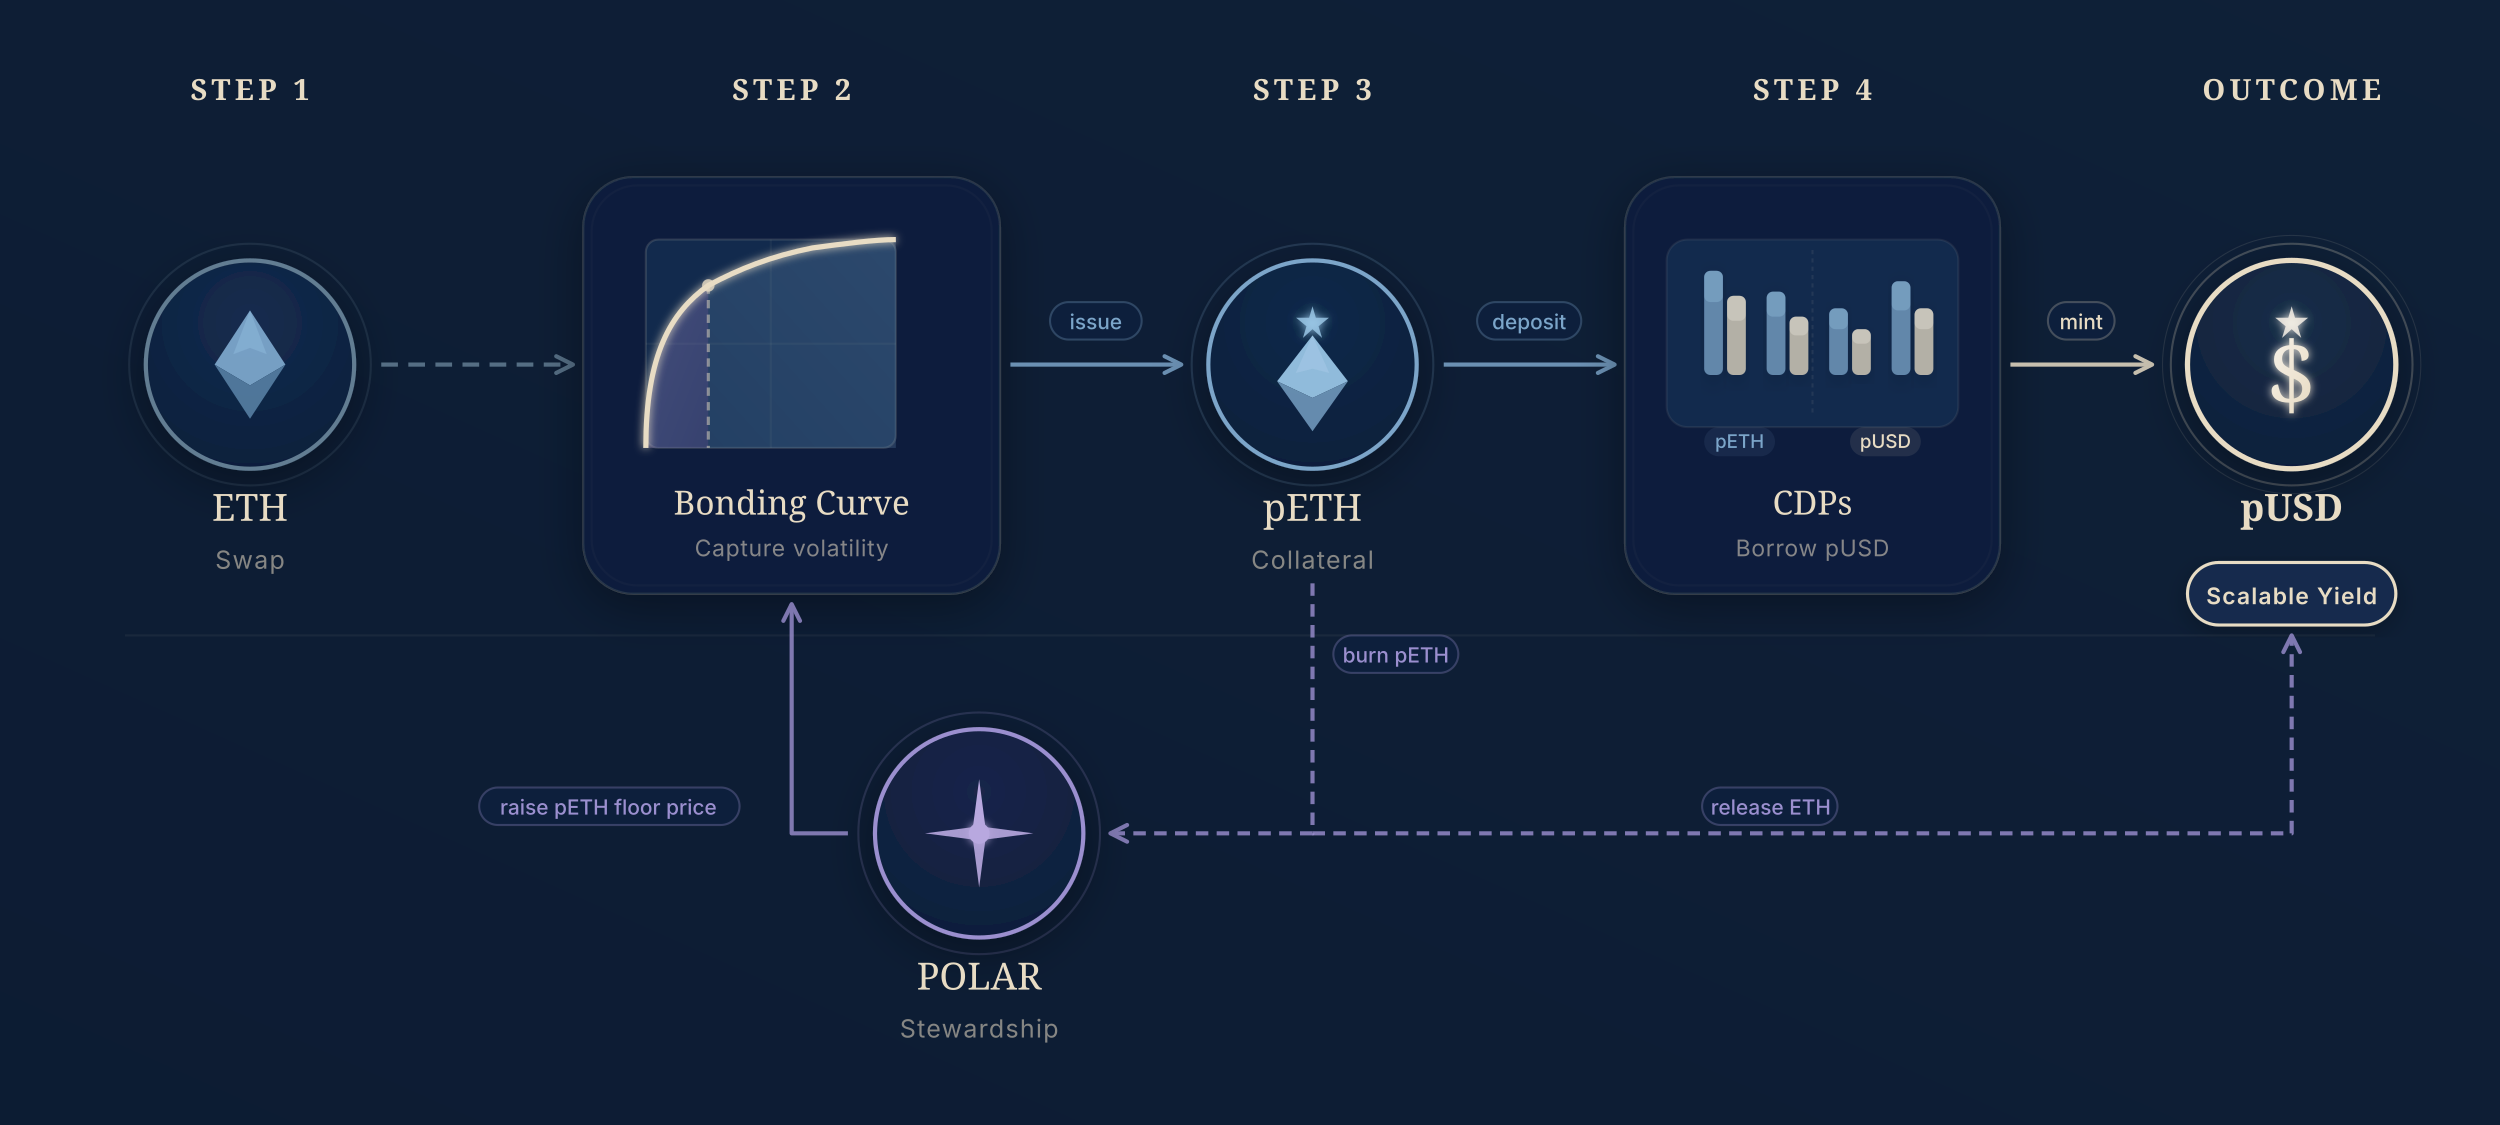
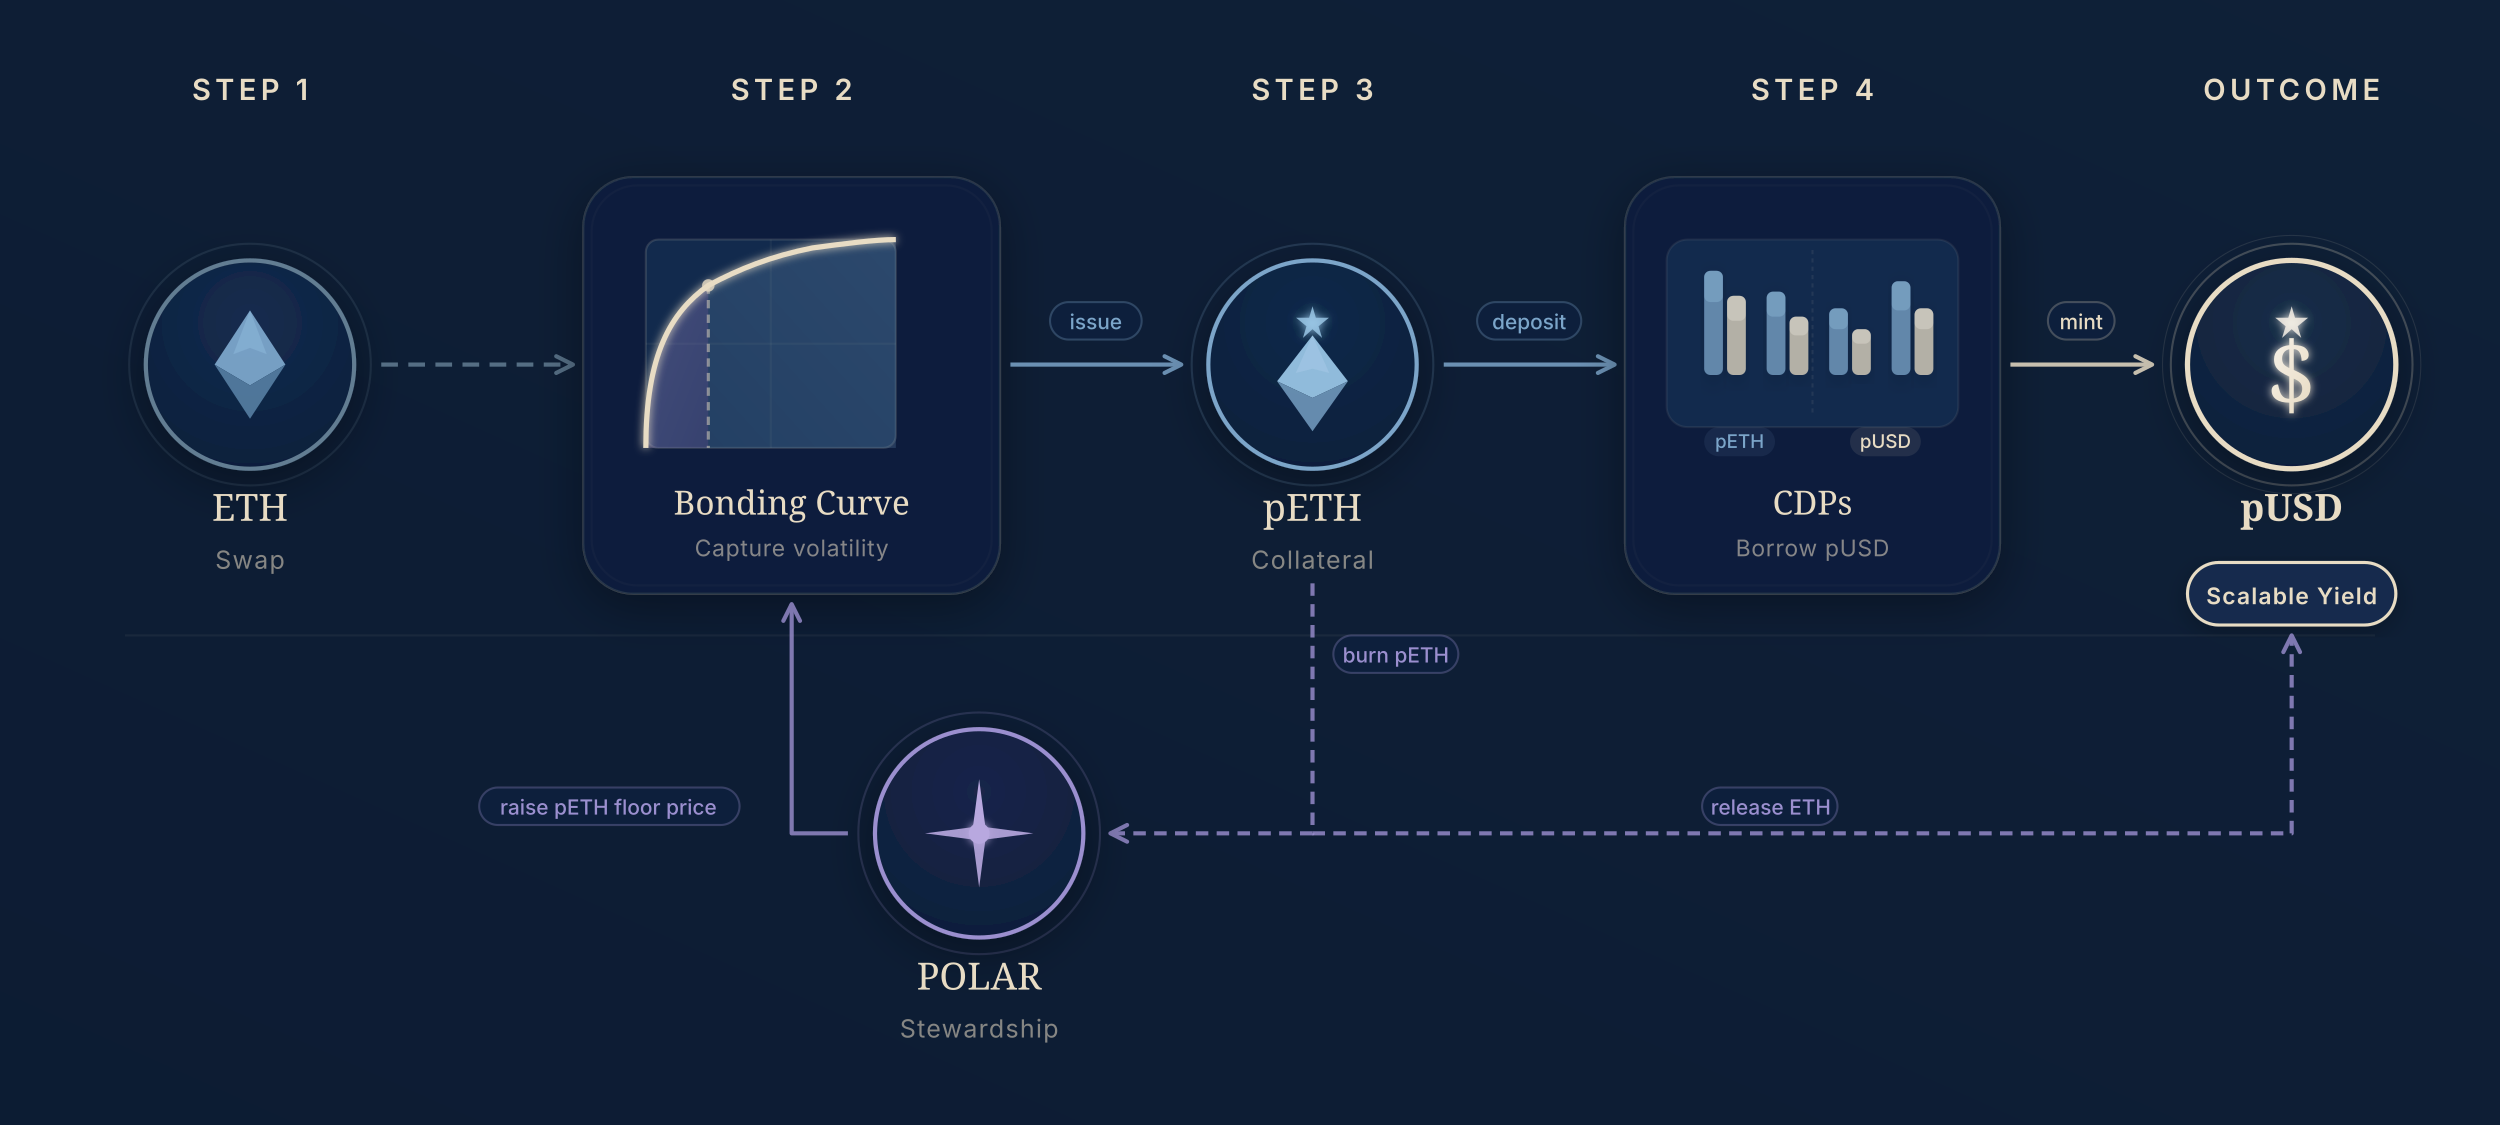
<svg xmlns="http://www.w3.org/2000/svg" viewBox="0 0 1200 540" fill="none">
  <defs>
    <linearGradient id="ethGradient" x1="0%" y1="0%" x2="100%" y2="100%">
      <stop offset="0%" style="stop-color:#7BA5C9" />
      <stop offset="100%" style="stop-color:#5A84A8" />
    </linearGradient>
    <linearGradient id="pethGradient" x1="0%" y1="0%" x2="100%" y2="100%">
      <stop offset="0%" style="stop-color:#9ECBEB" />
      <stop offset="100%" style="stop-color:#7BA5C9" />
    </linearGradient>
    <linearGradient id="pusdGradient" x1="0%" y1="0%" x2="100%" y2="100%">
      <stop offset="0%" style="stop-color:#F5F0E6" />
      <stop offset="100%" style="stop-color:#E8DCC4" />
    </linearGradient>
    <linearGradient id="polarGradient" x1="0%" y1="0%" x2="100%" y2="100%">
      <stop offset="0%" style="stop-color:#B8A8DF" />
      <stop offset="100%" style="stop-color:#9B8FCF" />
    </linearGradient>
    <linearGradient id="curveGradient" x1="0%" y1="100%" x2="100%" y2="0%">
      <stop offset="0%" style="stop-color:#122a4d" />
      <stop offset="100%" style="stop-color:#1a3a5c" />
    </linearGradient>
    <radialGradient id="ethCircleBg" cx="50%" cy="30%" r="70%">
      <stop offset="0%" style="stop-color:#142d4f" />
      <stop offset="100%" style="stop-color:#0d1f3c" />
    </radialGradient>
    <radialGradient id="pethCircleBg" cx="50%" cy="30%" r="70%">
      <stop offset="0%" style="stop-color:#0f2a4a" />
      <stop offset="100%" style="stop-color:#0d1f3c" />
    </radialGradient>
    <radialGradient id="pusdCircleBg" cx="50%" cy="30%" r="70%">
      <stop offset="0%" style="stop-color:#1a2f48" />
      <stop offset="100%" style="stop-color:#0d1f3c" />
    </radialGradient>
    <radialGradient id="polarCircleBg" cx="50%" cy="30%" r="70%">
      <stop offset="0%" style="stop-color:#1a254a" />
      <stop offset="100%" style="stop-color:#0d1f3c" />
    </radialGradient>
    <linearGradient id="arrowGradient1" x1="0%" y1="0%" x2="100%" y2="0%">
      <stop offset="0%" style="stop-color:#627D92" />
      <stop offset="100%" style="stop-color:#7BA5C9" />
    </linearGradient>
    <linearGradient id="arrowGradient2" x1="0%" y1="0%" x2="100%" y2="0%">
      <stop offset="0%" style="stop-color:#7BA5C9" />
      <stop offset="100%" style="stop-color:#9ECBEB" />
    </linearGradient>
    <linearGradient id="arrowGradient3" x1="0%" y1="0%" x2="100%" y2="0%">
      <stop offset="0%" style="stop-color:#7BA5C9" />
      <stop offset="100%" style="stop-color:#E8DCC4" />
    </linearGradient>
    <linearGradient id="arrowGradient4" x1="0%" y1="0%" x2="100%" y2="0%">
      <stop offset="0%" style="stop-color:#E8DCC4" />
      <stop offset="100%" style="stop-color:#F5F0E6" />
    </linearGradient>
    <linearGradient id="burnedAreaGradient" x1="0%" y1="0%" x2="100%" y2="100%">
      <stop offset="0%" style="stop-color:#9B8FCF" />
      <stop offset="100%" style="stop-color:#7B6FAF" />
    </linearGradient>
    <linearGradient id="availableAreaGradient" x1="0%" y1="100%" x2="100%" y2="0%">
      <stop offset="0%" style="stop-color:#5A84A8" />
      <stop offset="100%" style="stop-color:#7BA5C9" />
    </linearGradient>
    <filter id="shadow" x="-30%" y="-30%" width="160%" height="160%">
      <feDropShadow dx="0" dy="6" stdDeviation="12" flood-color="#000000" flood-opacity="0.35" />
    </filter>
    <filter id="shadowSmall" x="-20%" y="-20%" width="140%" height="140%">
      <feDropShadow dx="0" dy="3" stdDeviation="6" flood-color="#000000" flood-opacity="0.25" />
    </filter>
    <filter id="glow" x="-50%" y="-50%" width="200%" height="200%">
      <feGaussianBlur stdDeviation="4" result="coloredBlur" />
      <feMerge>
        <feMergeNode in="coloredBlur" />
        <feMergeNode in="SourceGraphic" />
      </feMerge>
    </filter>
    <filter id="softGlow" x="-50%" y="-50%" width="200%" height="200%">
      <feGaussianBlur stdDeviation="2" result="coloredBlur" />
      <feMerge>
        <feMergeNode in="coloredBlur" />
        <feMergeNode in="SourceGraphic" />
      </feMerge>
    </filter>
    <filter id="innerShadow" x="-20%" y="-20%" width="140%" height="140%">
      <feOffset dx="0" dy="2" />
      <feGaussianBlur stdDeviation="3" result="offset-blur" />
      <feComposite operator="out" in="SourceGraphic" in2="offset-blur" result="inverse" />
      <feFlood flood-color="#000" flood-opacity="0.15" result="color" />
      <feComposite operator="in" in="color" in2="inverse" result="shadow" />
      <feComposite operator="over" in="shadow" in2="SourceGraphic" />
    </filter>
    <filter id="tokenGlow" x="-60%" y="-60%" width="220%" height="220%">
      <feGaussianBlur stdDeviation="8" result="blur" />
      <feMerge>
        <feMergeNode in="blur" />
        <feMergeNode in="SourceGraphic" />
      </feMerge>
    </filter>
    <marker id="arrowCream" markerWidth="12" markerHeight="12" refX="10" refY="6" orient="auto" markerUnits="userSpaceOnUse">
      <path d="M2,2 L10,6 L2,10" fill="none" stroke="#E8DCC4" stroke-width="2" stroke-linecap="round" stroke-linejoin="round" />
    </marker>
    <marker id="arrowBlue" markerWidth="12" markerHeight="12" refX="10" refY="6" orient="auto" markerUnits="userSpaceOnUse">
      <path d="M2,2 L10,6 L2,10" fill="none" stroke="#7BA5C9" stroke-width="2" stroke-linecap="round" stroke-linejoin="round" />
    </marker>
    <marker id="arrowSlate" markerWidth="12" markerHeight="12" refX="10" refY="6" orient="auto" markerUnits="userSpaceOnUse">
      <path d="M2,2 L10,6 L2,10" fill="none" stroke="#627D92" stroke-width="2" stroke-linecap="round" stroke-linejoin="round" />
    </marker>
    <marker id="arrowPurple" markerWidth="12" markerHeight="12" refX="10" refY="6" orient="auto" markerUnits="userSpaceOnUse">
      <path d="M2,2 L10,6 L2,10" fill="none" stroke="#9B8FCF" stroke-width="2" stroke-linecap="round" stroke-linejoin="round" />
    </marker>
  </defs>
  <rect width="1200" height="540" fill="#0a1628" />
  <rect width="1200" height="540" fill="url(#curveGradient)" opacity="0.3" />
  <line x1="60" y1="305" x2="1140" y2="305" stroke="rgba(232,220,196,0.06)" stroke-width="1" />
-   <g font-family="'Cormorant Garamond', Georgia, serif" font-size="14" font-weight="600" fill="#E8DCC4" letter-spacing="0.15em">
+   <g font-family="Inter, system-ui, sans-serif" font-size="14" font-weight="600" fill="#E8DCC4" letter-spacing="0.15em">
    <text x="120" y="48" text-anchor="middle">STEP 1</text>
    <text x="380" y="48" text-anchor="middle">STEP 2</text>
    <text x="630" y="48" text-anchor="middle">STEP 3</text>
    <text x="870" y="48" text-anchor="middle">STEP 4</text>
    <text x="1100" y="48" text-anchor="middle">OUTCOME</text>
  </g>
  <g transform="translate(70, 125)">
    <circle cx="50" cy="50" r="58" fill="none" stroke="#627D92" stroke-width="1" opacity="0.2" />
    <circle cx="50" cy="50" r="50" fill="url(#ethCircleBg)" stroke="#627D92" stroke-width="2" filter="url(#shadow)" />
    <g transform="translate(50, 50)">
      <polygon points="0,-26 17,0 0,10 -17,0" fill="#7BA5C9" opacity="0.95" />
      <polygon points="0,10 17,0 0,26 -17,0" fill="#5A84A8" opacity="0.85" />
      <polygon points="0,-26 8,-5 0,-8 -8,-5" fill="#9ECBEB" opacity="0.3" />
    </g>
    <text x="50" y="125" font-family="'Cormorant Garamond', Georgia, serif" font-size="18" font-weight="500" fill="#E8DCC4" text-anchor="middle">ETH</text>
    <text x="50" y="148" font-family="Inter, system-ui, sans-serif" font-size="12" fill="rgba(232,220,196,0.55)" text-anchor="middle" letter-spacing="0.05em">Swap</text>
  </g>
  <g>
    <line x1="183" y1="175" x2="275" y2="175" stroke="#627D92" stroke-width="2" stroke-dasharray="8,5" marker-end="url(#arrowSlate)" opacity="0.85" />
  </g>
  <g transform="translate(280, 85)">
    <rect x="0" y="0" width="200" height="200" rx="24" fill="#0d1f3c" stroke="rgba(232,220,196,0.12)" stroke-width="1" filter="url(#shadow)" />
    <rect x="4" y="4" width="192" height="192" rx="22" fill="none" stroke="rgba(232,220,196,0.03)" stroke-width="1" />
    <g transform="translate(30, 30)">
      <rect x="0" y="0" width="120" height="100" fill="#122a4d" stroke="rgba(232,220,196,0.15)" stroke-width="1" rx="6" />
      <line x1="0" y1="50" x2="120" y2="50" stroke="rgba(232,220,196,0.05)" stroke-width="1" />
      <line x1="60" y1="0" x2="60" y2="100" stroke="rgba(232,220,196,0.05)" stroke-width="1" />
      <path d="M0,100 L0,100 C0,55 12,35 30,22 L30,100 Z" fill="url(#burnedAreaGradient)" opacity="0.35" />
      <path d="M30,22 C45,14 60,8 80,4 C95,2 110,0 120,0 L120,100 L30,100 Z" fill="url(#availableAreaGradient)" opacity="0.25" />
      <path d="M0,100 C0,55 12,35 30,22 C45,14 60,8 80,4 C95,2 110,0 120,0" stroke="#E8DCC4" stroke-width="2.5" fill="none" filter="url(#softGlow)" />
      <line x1="30" y1="22" x2="30" y2="100" stroke="#E8DCC4" stroke-width="1.5" stroke-dasharray="4,3" opacity="0.5" />
      <circle cx="30" cy="22" r="3" fill="#E8DCC4" opacity="0.8" />
    </g>
    <text x="100" y="162" font-family="'Cormorant Garamond', Georgia, serif" font-size="16" font-weight="500" fill="#E8DCC4" text-anchor="middle">Bonding Curve</text>
    <text x="100" y="182" font-family="Inter, system-ui, sans-serif" font-size="11" fill="rgba(232,220,196,0.55)" text-anchor="middle" letter-spacing="0.03em">Capture volatility</text>
  </g>
  <g>
    <line x1="485" y1="175" x2="567" y2="175" stroke="#7BA5C9" stroke-width="2" marker-end="url(#arrowBlue)" opacity="0.85" />
    <rect x="504" y="145" width="44" height="18" rx="9" fill="#0d1f3c" stroke="rgba(123,165,201,0.3)" stroke-width="1" />
    <text x="526" y="158" font-family="Inter, system-ui, sans-serif" font-size="10" fill="#7BA5C9" text-anchor="middle" font-weight="500">issue</text>
  </g>
  <g transform="translate(580, 125)">
    <circle cx="50" cy="50" r="58" fill="none" stroke="#7BA5C9" stroke-width="1" opacity="0.2" />
    <circle cx="50" cy="50" r="50" fill="url(#pethCircleBg)" stroke="#7BA5C9" stroke-width="2" filter="url(#shadow)" />
    <g filter="url(#softGlow)">
      <polygon points="50,22 51.6,27.5 57.9,27.5 52.9,31.6 54.6,37.2 50,33.0 45.4,37.2 47.1,31.6 42.1,27.5 48.4,27.5" fill="#9ECBEB" fill-opacity="0.8" />
    </g>
    <g transform="translate(50, 58)">
      <polygon points="0,-22 17,0 0,8 -17,0" fill="#9ECBEB" opacity="0.9" />
      <polygon points="0,8 17,0 0,24 -17,0" fill="#7BA5C9" opacity="0.8" />
      <polygon points="0,-22 8,-4 0,-6 -8,-4" fill="#B8D4F0" opacity="0.3" />
    </g>
    <text x="50" y="125" font-family="'Cormorant Garamond', Georgia, serif" font-size="18" font-weight="500" fill="#E8DCC4" text-anchor="middle">pETH</text>
    <text x="50" y="148" font-family="Inter, system-ui, sans-serif" font-size="12" fill="rgba(232,220,196,0.55)" text-anchor="middle" letter-spacing="0.05em">Collateral</text>
  </g>
  <g>
    <line x1="693" y1="175" x2="775" y2="175" stroke="#7BA5C9" stroke-width="2" marker-end="url(#arrowBlue)" opacity="0.85" />
    <rect x="709" y="145" width="50" height="18" rx="9" fill="#0d1f3c" stroke="rgba(123,165,201,0.3)" stroke-width="1" />
    <text x="734" y="158" font-family="Inter, system-ui, sans-serif" font-size="10" fill="#7BA5C9" text-anchor="middle" font-weight="500">deposit</text>
  </g>
  <g transform="translate(780, 85)">
    <rect x="0" y="0" width="180" height="200" rx="24" fill="#0d1f3c" stroke="rgba(232,220,196,0.12)" stroke-width="1" filter="url(#shadow)" />
    <rect x="4" y="4" width="172" height="192" rx="22" fill="none" stroke="rgba(232,220,196,0.03)" stroke-width="1" />
    <g transform="translate(90, 70)">
      <rect x="-70" y="-40" width="140" height="90" rx="10" fill="#122a4d" stroke="rgba(232,220,196,0.08)" stroke-width="1" />
      <line x1="0" y1="-35" x2="0" y2="45" stroke="rgba(232,220,196,0.08)" stroke-width="1" stroke-dasharray="2,2" />
      <g transform="translate(-52, 5)">
        <rect x="0" y="-30" width="9" height="50" rx="3" fill="#7BA5C9" opacity="0.75" filter="url(#shadowSmall)" />
        <rect x="0" y="-30" width="9" height="15" rx="3" fill="#9ECBEB" opacity="0.3" />
        <rect x="11" y="-18" width="9" height="38" rx="3" fill="#E8DCC4" opacity="0.75" filter="url(#shadowSmall)" />
        <rect x="11" y="-18" width="9" height="12" rx="3" fill="#F5F0E6" opacity="0.3" />
      </g>
      <g transform="translate(-22, 5)">
        <rect x="0" y="-20" width="9" height="40" rx="3" fill="#7BA5C9" opacity="0.75" filter="url(#shadowSmall)" />
        <rect x="0" y="-20" width="9" height="12" rx="3" fill="#9ECBEB" opacity="0.3" />
        <rect x="11" y="-8" width="9" height="28" rx="3" fill="#E8DCC4" opacity="0.75" filter="url(#shadowSmall)" />
        <rect x="11" y="-8" width="9" height="9" rx="3" fill="#F5F0E6" opacity="0.3" />
      </g>
      <g transform="translate(8, 5)">
        <rect x="0" y="-12" width="9" height="32" rx="3" fill="#7BA5C9" opacity="0.75" filter="url(#shadowSmall)" />
        <rect x="0" y="-12" width="9" height="10" rx="3" fill="#9ECBEB" opacity="0.3" />
        <rect x="11" y="-2" width="9" height="22" rx="3" fill="#E8DCC4" opacity="0.75" filter="url(#shadowSmall)" />
        <rect x="11" y="-2" width="9" height="7" rx="3" fill="#F5F0E6" opacity="0.3" />
      </g>
      <g transform="translate(38, 5)">
        <rect x="0" y="-25" width="9" height="45" rx="3" fill="#7BA5C9" opacity="0.75" filter="url(#shadowSmall)" />
        <rect x="0" y="-25" width="9" height="14" rx="3" fill="#9ECBEB" opacity="0.3" />
        <rect x="11" y="-12" width="9" height="32" rx="3" fill="#E8DCC4" opacity="0.75" filter="url(#shadowSmall)" />
        <rect x="11" y="-12" width="9" height="10" rx="3" fill="#F5F0E6" opacity="0.3" />
      </g>
      <rect x="-52" y="50" width="34" height="14" rx="7" fill="rgba(123,165,201,0.1)" />
      <text x="-35" y="60" font-family="Inter, system-ui, sans-serif" font-size="9" fill="#7BA5C9" text-anchor="middle" font-weight="500">pETH</text>
      <rect x="18" y="50" width="34" height="14" rx="7" fill="rgba(232,220,196,0.1)" />
      <text x="35" y="60" font-family="Inter, system-ui, sans-serif" font-size="9" fill="#E8DCC4" text-anchor="middle" font-weight="500">pUSD</text>
    </g>
    <text x="90" y="162" font-family="'Cormorant Garamond', Georgia, serif" font-size="16" font-weight="500" fill="#E8DCC4" text-anchor="middle">CDPs</text>
    <text x="90" y="182" font-family="Inter, system-ui, sans-serif" font-size="11" fill="rgba(232,220,196,0.55)" text-anchor="middle" letter-spacing="0.03em">Borrow pUSD</text>
  </g>
  <g>
    <line x1="965" y1="175" x2="1033" y2="175" stroke="#E8DCC4" stroke-width="2" marker-end="url(#arrowCream)" opacity="0.85" />
    <rect x="983" y="145" width="32" height="18" rx="9" fill="#0d1f3c" stroke="rgba(232,220,196,0.25)" stroke-width="1" />
    <text x="999" y="158" font-family="Inter, system-ui, sans-serif" font-size="10" fill="#E8DCC4" text-anchor="middle" font-weight="500">mint</text>
  </g>
  <g transform="translate(1050, 125)">
    <circle cx="50" cy="50" r="58" fill="none" stroke="#E8DCC4" stroke-width="1" opacity="0.25" />
    <circle cx="50" cy="50" r="62" fill="none" stroke="#E8DCC4" stroke-width="0.5" opacity="0.12" />
    <circle cx="50" cy="50" r="50" fill="url(#pusdCircleBg)" stroke="#E8DCC4" stroke-width="2.5" filter="url(#shadow)" />
    <text x="50" y="70" font-family="'Cormorant Garamond', Georgia, serif" font-size="43" font-weight="500" fill="url(#pusdGradient)" text-anchor="middle" filter="url(#softGlow)">$</text>
    <g filter="url(#softGlow)">
      <polygon points="50,22 51.6,27.5 57.9,27.5 52.9,31.6 54.6,37.2 50,33.0 45.4,37.2 47.1,31.6 42.1,27.5 48.4,27.5" fill="#F5F0E6" fill-opacity="0.85" />
    </g>
    <text x="50" y="125" font-family="'Cormorant Garamond', Georgia, serif" font-size="18" font-weight="600" fill="#E8DCC4" text-anchor="middle">pUSD</text>
    <g transform="translate(50, 145)">
      <rect x="-50" y="0" width="100" height="30" rx="15" fill="#122a4d" stroke="#E8DCC4" stroke-width="1.5" filter="url(#shadowSmall)" />
      <text x="0" y="20" font-family="Inter, system-ui, sans-serif" font-size="11" font-weight="600" fill="#E8DCC4" text-anchor="middle" letter-spacing="0.05em">Scalable Yield</text>
    </g>
  </g>
  <path d="M630 280 L630 400 L533 400" stroke="#9B8FCF" stroke-width="2" fill="none" stroke-dasharray="6,4" marker-end="url(#arrowPurple)" opacity="0.8" stroke-linejoin="round" />
  <rect x="640" y="305" width="60" height="18" rx="9" fill="#0d1f3c" stroke="rgba(155,143,207,0.3)" stroke-width="1" />
  <text x="670" y="318" font-family="Inter, system-ui, sans-serif" font-size="10" fill="#9B8FCF" font-weight="500" text-anchor="middle">burn pETH</text>
  <g transform="translate(420, 350)">
    <circle cx="50" cy="50" r="58" fill="none" stroke="#9B8FCF" stroke-width="1" opacity="0.2" />
    <circle cx="50" cy="50" r="50" fill="url(#polarCircleBg)" stroke="#9B8FCF" stroke-width="2" filter="url(#shadow)" />
    <g transform="translate(50, 50)">
      <polygon points="0,-26 3,-3 0,0 -3,-3" fill="#B8A8DF" opacity="1" />
      <polygon points="0,26 -3,3 0,0 3,3" fill="#B8A8DF" opacity="0.9" />
      <polygon points="-26,0 -3,-3 0,0 -3,3" fill="#B8A8DF" opacity="0.9" />
      <polygon points="26,0 3,3 0,0 3,-3" fill="#B8A8DF" opacity="0.9" />
      <polygon points="-18,-18 -4,-4 0,0 -5,-5" fill="#B8A8DF" opacity="0.55" />
      <polygon points="18,-18 4,-4 0,0 5,-5" fill="#B8A8DF" opacity="0.55" />
      <polygon points="-18,18 -4,4 0,0 -5,5" fill="#B8A8DF" opacity="0.55" />
      <polygon points="18,18 4,4 0,0 5,5" fill="#B8A8DF" opacity="0.55" />
      <circle cx="0" cy="0" r="5" fill="#B8A8DF" filter="url(#softGlow)" />
    </g>
    <text x="50" y="125" font-family="'Cormorant Garamond', Georgia, serif" font-size="18" font-weight="500" fill="#E8DCC4" text-anchor="middle">POLAR</text>
    <text x="50" y="148" font-family="Inter, system-ui, sans-serif" font-size="12" fill="rgba(232,220,196,0.55)" text-anchor="middle" letter-spacing="0.05em">Stewardship</text>
  </g>
  <path d="M407 400 L380 400 L380 290" stroke="#9B8FCF" stroke-width="2" fill="none" marker-end="url(#arrowPurple)" opacity="0.8" stroke-linejoin="round" />
  <rect x="230" y="378" width="125" height="18" rx="9" fill="#0d1f3c" stroke="rgba(155,143,207,0.3)" stroke-width="1" />
  <text x="292" y="391" font-family="Inter, system-ui, sans-serif" font-size="10" fill="#9B8FCF" font-weight="500" text-anchor="middle">raise pETH floor price</text>
  <path d="M630 400 L1100 400 L1100 305" stroke="#9B8FCF" stroke-width="2" fill="none" stroke-dasharray="6,4" marker-end="url(#arrowPurple)" opacity="0.8" stroke-linejoin="round" />
  <rect x="817" y="378" width="65" height="18" rx="9" fill="#0d1f3c" stroke="rgba(155,143,207,0.3)" stroke-width="1" />
  <text x="850" y="391" font-family="Inter, system-ui, sans-serif" font-size="10" fill="#9B8FCF" font-weight="500" text-anchor="middle">release ETH</text>
</svg>
